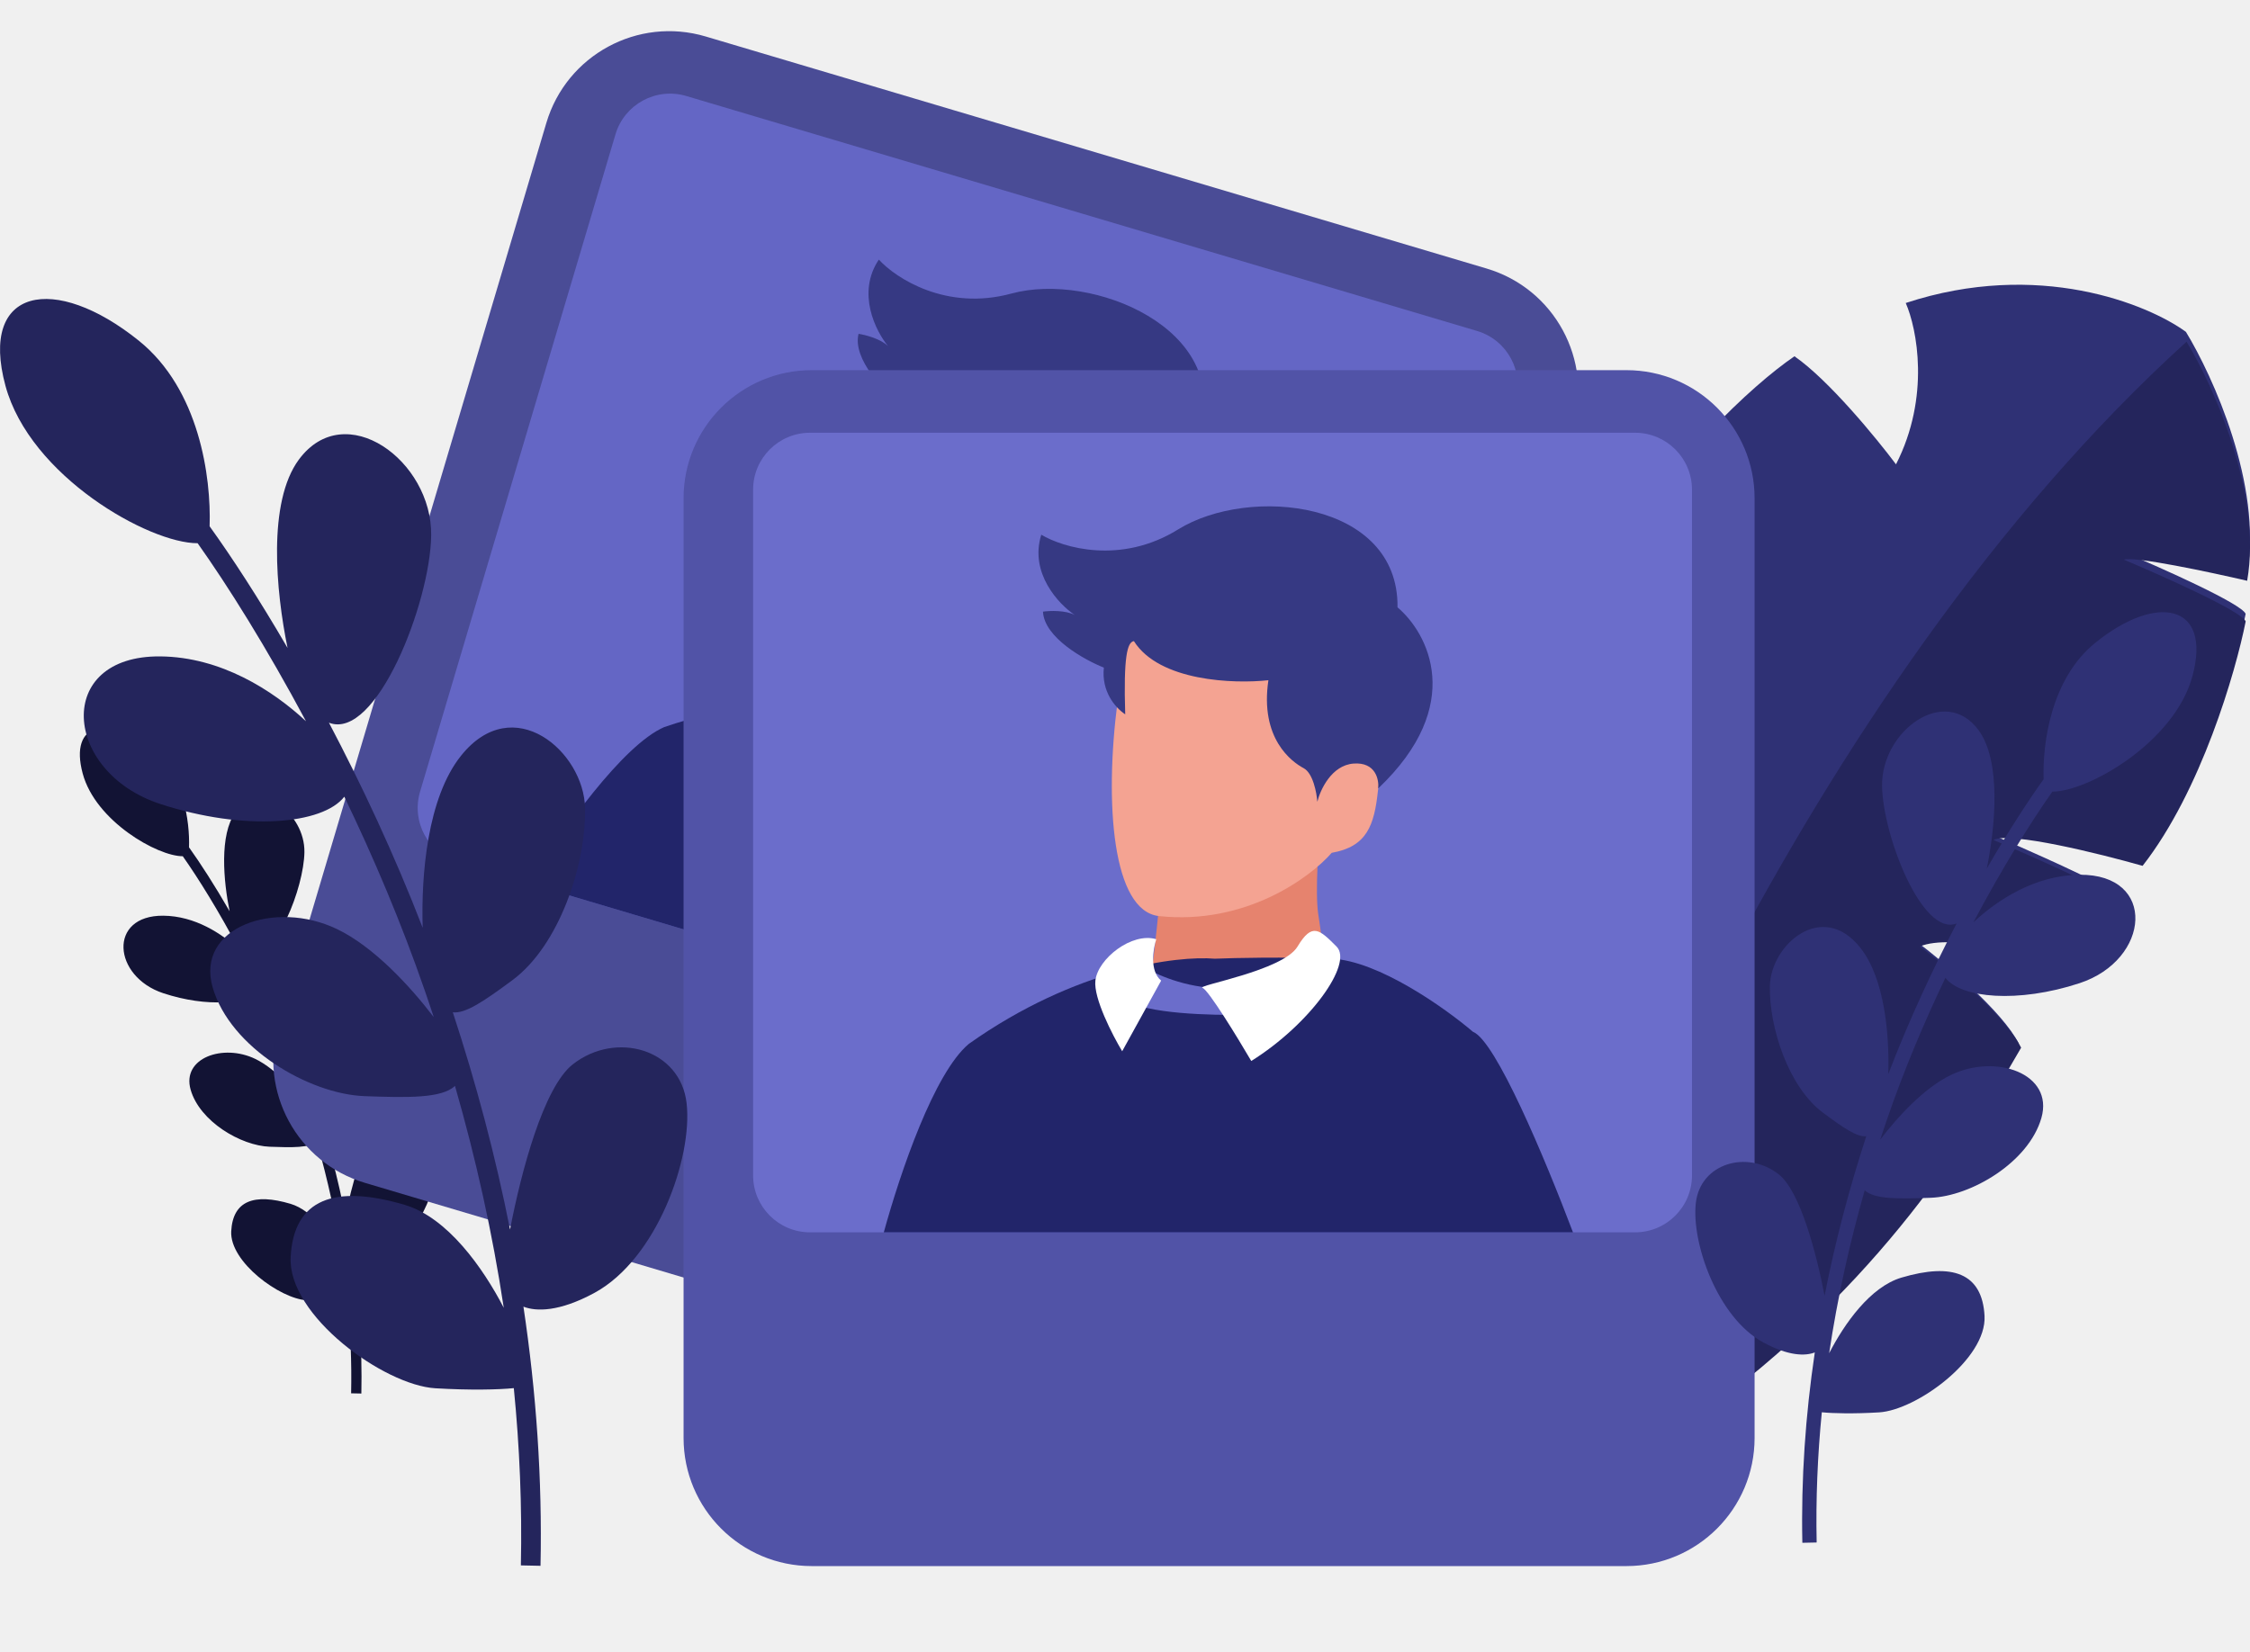
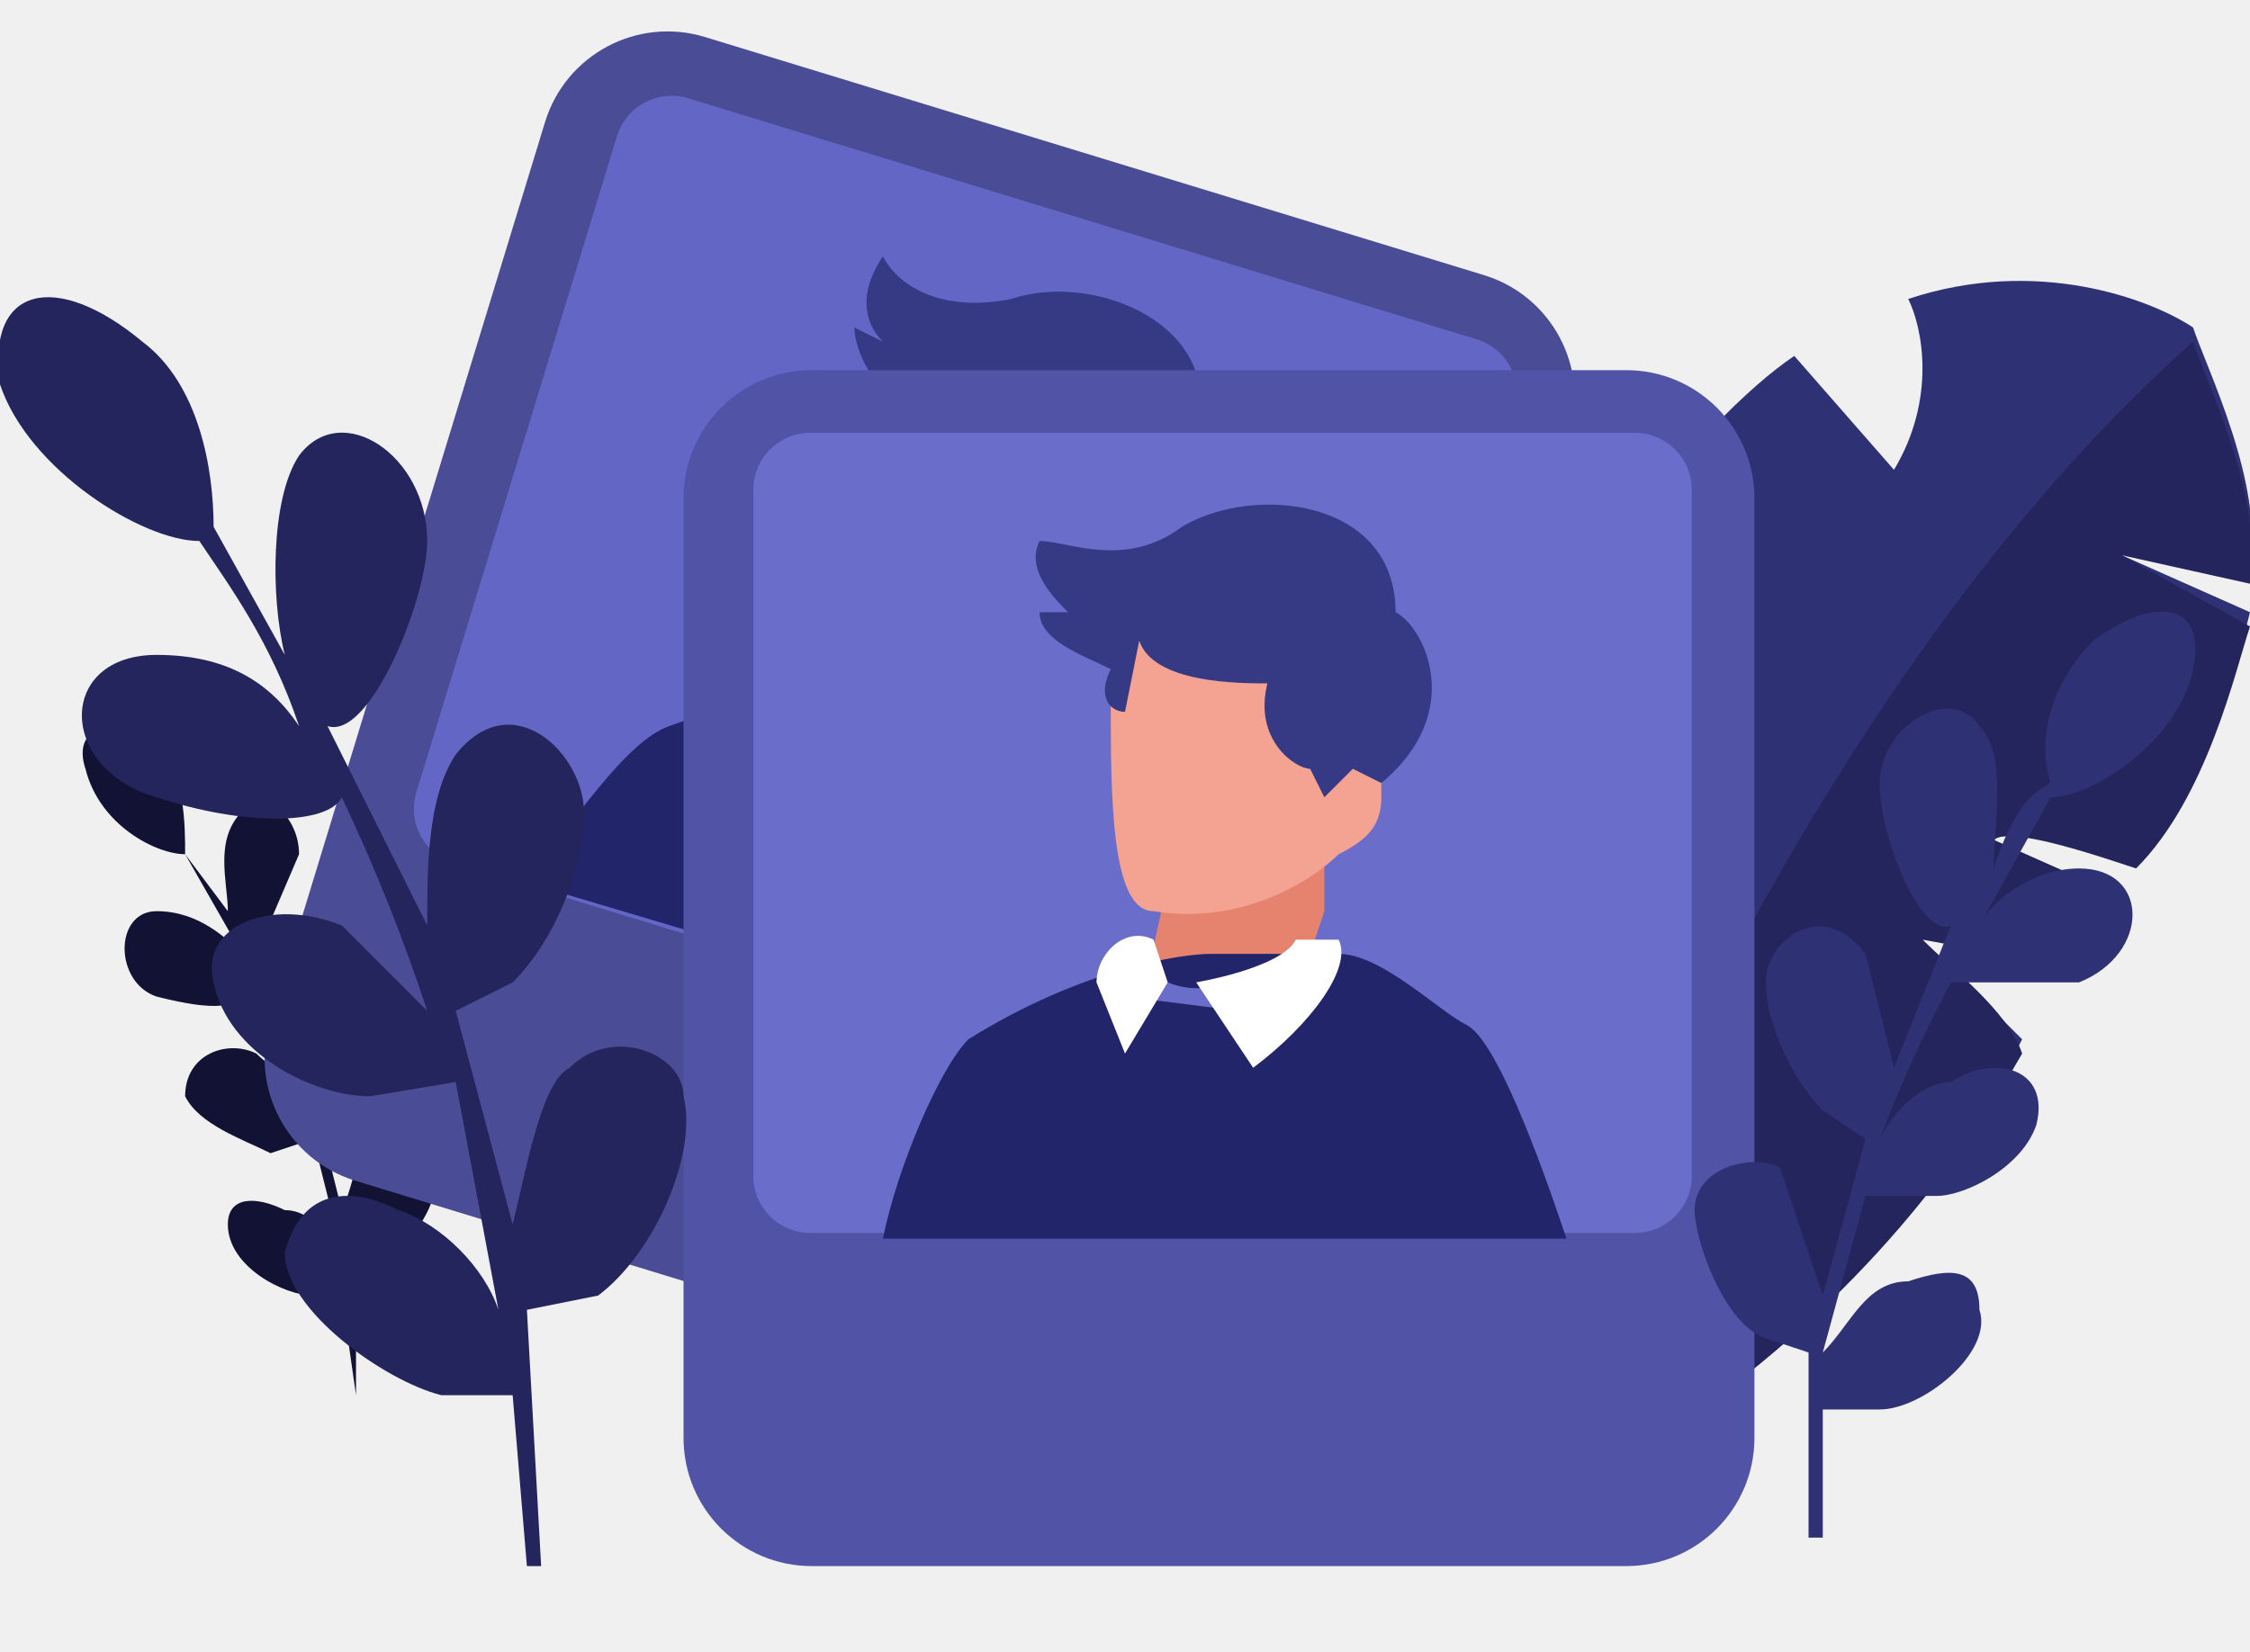
- <svg xmlns="http://www.w3.org/2000/svg" width="158" height="116" viewBox="0 0 158 116" fill="none">
+ <svg xmlns="http://www.w3.org/2000/svg" width="158" height="116" fill="none">
  <g clip-path="url(#guests0)">
-     <path d="M66.247 60.141C65.145 61.707 63.726 63.987 62.285 66.71C63.503 65.566 65.397 64.339 67.61 64.318C71.512 64.28 71.174 68.593 67.61 69.765C64.521 70.781 61.666 70.519 60.882 69.496C59.819 71.721 58.797 74.144 57.938 76.653C57.889 76.797 57.84 76.941 57.791 77.086C57.731 77.267 57.671 77.447 57.612 77.628C58.471 76.496 59.799 75.037 61.15 74.38C63.408 73.283 66.334 74.305 65.696 76.537C65.059 78.769 62.17 80.471 60.144 80.546C58.575 80.605 57.32 80.632 56.835 80.17C56.068 82.858 55.464 85.594 55.051 88.357C55.807 86.887 57.105 85.023 58.68 84.556C61.232 83.8 62.733 84.329 62.845 86.486C62.958 88.642 59.431 91.214 57.555 91.328C56.296 91.404 55.239 91.38 54.683 91.323C54.469 93.496 54.379 95.68 54.425 97.865L53.707 97.88C53.639 94.677 53.861 91.479 54.331 88.316C53.859 88.501 53.018 88.507 51.739 87.81C49.451 86.561 48.138 82.816 48.363 80.811C48.588 78.806 50.952 78.125 52.527 79.374C53.598 80.222 54.416 83.347 54.821 85.468C55.353 82.755 56.059 80.076 56.914 77.453C56.45 77.508 55.768 77.037 54.741 76.272C53.015 74.986 52.04 71.997 52.077 69.916C52.115 67.836 54.703 65.566 56.617 67.987C57.843 69.539 58.076 72.377 58.017 74.332C59.056 71.619 60.253 69.048 61.444 66.765C59.72 67.442 57.739 62.343 57.705 59.854C57.667 57.093 60.856 54.747 62.545 57.055C63.696 58.628 63.385 61.911 62.958 64.006C64.009 62.183 64.999 60.65 65.808 59.517C65.748 57.69 66.188 54.46 68.398 52.666C71.474 50.17 74.251 50.699 73.275 54.331C72.378 57.672 68.02 60.148 66.247 60.141Z" fill="#121334" />
-     <path d="M12.835 60.141C13.937 61.707 15.356 63.987 16.797 66.71C15.579 65.566 13.685 64.339 11.472 64.318C7.57 64.28 7.908 68.593 11.472 69.765C14.561 70.781 17.416 70.519 18.2 69.496C19.263 71.721 20.285 74.144 21.144 76.653C21.193 76.797 21.242 76.941 21.291 77.086C21.351 77.267 21.411 77.447 21.47 77.628C20.611 76.496 19.283 75.037 17.932 74.38C15.674 73.283 12.748 74.305 13.386 76.537C14.023 78.769 16.912 80.471 18.938 80.546C20.508 80.605 21.762 80.632 22.247 80.17C23.014 82.858 23.618 85.594 24.031 88.357C23.275 86.887 21.977 85.023 20.402 84.556C17.85 83.8 16.35 84.329 16.237 86.486C16.125 88.642 19.651 91.214 21.527 91.328C22.786 91.404 23.843 91.38 24.399 91.323C24.613 93.496 24.703 95.68 24.657 97.865L25.375 97.88C25.443 94.677 25.221 91.479 24.751 88.316C25.223 88.501 26.064 88.507 27.343 87.81C29.631 86.561 30.944 82.816 30.719 80.811C30.494 78.806 28.13 78.125 26.555 79.374C25.484 80.222 24.666 83.347 24.261 85.468C23.729 82.755 23.023 80.076 22.168 77.453C22.632 77.508 23.314 77.037 24.341 76.272C26.067 74.986 27.042 71.997 27.005 69.916C26.967 67.836 24.379 65.566 22.465 67.987C21.238 69.539 21.006 72.377 21.066 74.332C20.026 71.619 18.829 69.048 17.638 66.765C19.362 67.442 21.343 62.343 21.377 59.854C21.415 57.093 18.226 54.747 16.537 57.055C15.386 58.628 15.697 61.911 16.124 64.006C15.073 62.183 14.083 60.65 13.274 59.517C13.334 57.69 12.894 54.46 10.684 52.666C7.608 50.17 4.831 50.699 5.807 54.331C6.704 57.672 11.062 60.148 12.835 60.141Z" fill="#121334" />
-     <path d="M58.682 66.872C58.02 67.96 56.792 70.677 57.173 72.84C58.091 72.626 59.99 72.221 60.242 72.313C59.27 72.723 57.303 73.605 57.209 73.854C57.457 75.109 58.318 78.088 59.776 79.957C60.844 79.652 63.081 79.096 63.488 79.311C62.605 79.687 60.741 80.513 60.35 80.813C60.613 81.29 61.2 82.291 61.443 82.483C62.409 82.173 64.537 81.635 65.321 81.968C64.646 82.479 63.197 83.7 62.801 84.496C64.268 87.044 66.55 90.711 71.296 94.034C71.671 93.928 72.538 93.762 72.76 93.58C72.465 93.884 71.833 94.369 71.611 94.373C72.397 94.859 74.344 96.04 75.893 96.371C78.955 92.311 79.364 89.133 79.185 88.052C78.348 87.963 75.841 87.079 74.692 86.648C75.431 86.767 77.693 86.111 78.731 85.768C78.82 85.66 78.728 85.215 78.672 85.005C78.351 85.112 76.562 85.285 75.488 85.378C76.25 85.259 77.809 84.729 78.584 84.444C75.692 74.53 70.545 69.001 68.333 67.476C67.49 68.063 66.313 69.504 65.829 70.151C64.978 68.475 65.315 66.79 65.589 66.157C62.322 65.077 59.623 66.184 58.682 66.872Z" fill="#24255C" />
-     <path d="M58.667 66.711C68.128 75.463 73.967 90.131 75.703 96.371C74.169 96.039 72.242 94.851 71.465 94.362C71.684 94.358 72.31 93.871 72.601 93.565C72.382 93.748 71.524 93.915 71.153 94.022C66.455 90.68 64.196 86.994 62.744 84.432C63.136 83.631 64.57 82.404 65.238 81.89C64.463 81.555 62.356 82.096 61.4 82.407C61.159 82.214 60.579 81.208 60.318 80.729C60.705 80.427 62.55 79.596 63.424 79.218C63.021 79.002 60.807 79.561 59.75 79.867C58.307 77.988 57.455 74.993 57.21 73.731C57.302 73.481 59.249 72.594 60.212 72.182C59.962 72.089 58.082 72.497 57.173 72.712C56.797 70.537 58.012 67.805 58.667 66.711Z" fill="#2F3175" />
-     <path d="M153.5 23.31C155.384 26.397 158.882 34.106 157.798 40.242C155.183 39.635 149.775 38.486 149.056 38.747C151.824 39.91 157.427 42.414 157.694 43.118C156.987 46.68 154.535 55.13 150.383 60.432C147.342 59.568 140.97 57.992 139.811 58.6C142.327 59.666 147.636 62.011 148.748 62.862C148 64.214 146.329 67.054 145.636 67.599C142.884 66.719 136.823 65.195 134.591 66.14C136.514 67.588 140.641 71.051 141.769 73.312C137.59 80.54 131.09 90.942 117.571 100.371C116.503 100.069 114.036 99.599 113.404 99.081C114.242 99.945 116.043 101.32 116.674 101.331C114.438 102.712 108.893 106.063 104.479 107C95.758 95.481 94.594 86.467 95.103 83.4C97.487 83.148 104.629 80.638 107.902 79.415C105.795 79.754 99.354 77.893 96.397 76.921C96.144 76.612 96.404 75.349 96.566 74.756C97.479 75.06 102.574 75.55 105.633 75.812C103.462 75.476 99.022 73.972 96.814 73.163C105.053 45.036 119.712 29.351 126.011 25.024C128.413 26.688 131.766 30.777 133.142 32.614C135.567 27.86 134.609 23.078 133.826 21.282C143.132 18.219 150.82 21.358 153.5 23.31Z" fill="#2F3175" />
-     <path d="M153.544 24C126.585 48.49 109.95 89.538 105.002 107C109.373 106.071 114.864 102.747 117.078 101.378C116.454 101.367 114.67 100.003 113.84 99.147C114.466 99.66 116.909 100.126 117.967 100.425C131.353 91.075 137.789 80.758 141.928 73.59C140.81 71.348 136.724 67.913 134.82 66.477C137.03 65.54 143.032 67.051 145.757 67.924C146.443 67.383 148.097 64.567 148.839 63.226C147.737 62.383 142.48 60.057 139.989 58.999C141.137 58.396 147.446 59.959 150.458 60.816C154.569 55.558 156.997 47.178 157.697 43.645C157.433 42.946 151.885 40.464 149.143 39.31C149.855 39.051 155.211 40.191 157.8 40.793C158.873 34.708 155.41 27.062 153.544 24Z" fill="#24255C" />
-     <path d="M76.137 58.298C77.635 58.68 86.836 50.283 86.269 41.568C85.703 32.852 78.563 36.46 76.505 40.874C74.447 45.287 72.561 52.836 76.137 58.298ZM76.137 58.298C75.322 61.024 74.409 64.656 73.614 68.771M72.243 77.521C72.719 74.799 75.259 68.419 81.613 64.684C89.556 60.015 89.941 69.345 85.01 74.674C79.706 80.405 72.305 82.123 72.243 77.521ZM72.243 77.521C72.433 75.921 72.656 74.346 72.9 72.812M72.243 77.521C71.688 82.204 71.406 87.097 71.63 91.744M73.614 68.771C73.362 70.074 73.122 71.426 72.9 72.812M73.614 68.771C73.255 63.869 71.025 53.917 64.979 53.323C57.421 52.58 59.369 63.162 62.655 67.348C65.941 71.533 71.171 75.398 72.9 72.812M71.63 91.744C69.967 86.543 65.404 76.461 60.448 77.744C54.254 79.347 55.607 89.252 61.999 93.468C67.113 96.841 70.848 96.984 72.077 96.633M71.63 91.744C71.71 93.413 71.855 95.049 72.077 96.633M72.077 96.633C72.978 92.085 77.517 79.783 86.171 82.646C90.046 83.928 88.054 88.501 82.607 93.663C78.343 97.705 73.503 101.204 72.861 100.746M72.077 96.633C72.275 98.051 72.534 99.427 72.861 100.746M72.861 100.746C73.393 102.889 74.106 104.88 75.033 106.656" stroke="#D7D9FA" stroke-width="2" stroke-linecap="round" stroke-linejoin="round" />
-     <rect x="40.932" width="75.209" height="84" rx="9" transform="rotate(16.5521 40.9316 0)" fill="#4A4C96" />
-     <rect x="44.359" y="5.604" width="65.93" height="56.163" rx="4" transform="rotate(16.5521 44.3594 5.60449)" fill="#6466C5" />
-     <path d="M59.344 52.064C58.352 53.772 54.578 59.558 56.881 60.255C59.025 58.896 71 52.601 71.726 52.33C72.452 52.059 72.563 50.729 72.772 49.281C72.98 47.833 74.236 44.373 75.002 42.668L62.877 43.935C62.03 46.075 60.138 50.697 59.344 52.064Z" fill="#E6836E" />
-     <path d="M62.013 46.269C67.629 48.612 72.944 46.707 74.9 45.462C77.4 45.756 78.318 44.453 79.249 42.219C80.389 39.847 81.739 35.202 82.272 33.176L64.016 21.254C64.836 22.283 65.884 25.668 63.521 30.976C60.566 37.611 58.981 45.005 62.013 46.269Z" fill="#F4A392" />
-     <path d="M63.267 28.436C62.628 29.968 63.206 31.331 63.769 32.008C64.803 28.094 65.351 27.182 65.821 27.253C66.724 30.477 71.71 32.145 74.091 32.576C72.334 36.339 74.036 38.547 74.7 39.199C75.232 39.72 75.09 41.109 74.952 41.739C75.391 40.985 76.647 39.561 78.158 39.891C79.668 40.222 79.558 41.474 79.314 42.06C86.922 38.19 85.767 32.575 84.239 30.252C86.462 23.124 76.729 19.065 71.023 20.619C66.458 21.862 62.915 19.548 61.714 18.235C60.139 20.575 61.491 23.262 62.364 24.313C61.832 23.791 60.759 23.519 60.289 23.448C59.853 25.214 62.092 27.509 63.267 28.436Z" fill="#363983" />
-     <path d="M72.778 52.592C75.887 53.658 79.438 58.2 80.826 60.337C82.179 61.387 83.14 70.312 83.545 75.842L37.156 62.054C39.504 58.292 43.727 52.343 46.642 51.07C55.377 48.098 62.459 49.287 64.908 50.253C66.236 50.588 69.669 51.525 72.778 52.592Z" fill="#22256A" />
-     <path d="M58.177 51.286C59.085 52.555 63.607 54.03 65.755 54.609C66.551 54.131 67.543 53.035 65.143 52.464C62.743 51.893 60.796 50.28 60.122 49.544C59.096 49.596 57.27 50.017 58.177 51.286Z" fill="#363983" />
-     <path d="M63.502 51.977C63.857 52.225 64.862 56.009 65.32 57.87C69.986 56.58 74.155 53.358 73.348 51.87L73.348 51.869C72.542 50.381 72.196 49.743 70.725 51.09C69.254 52.437 63.059 51.667 63.502 51.977Z" fill="white" />
-     <path d="M56.825 54.632L60.861 50.656C60.269 49.767 60.948 48.362 61.362 47.772C59.868 46.792 57.037 47.914 56.434 49.341C55.952 50.482 56.493 53.344 56.825 54.632Z" fill="white" />
-     <rect x="48.002" y="26" width="75.209" height="84" rx="9" fill="#5153A7" />
-     <rect x="52.885" y="30.395" width="65.93" height="56.163" rx="4" fill="#6B6DCB" />
-     <path d="M80.486 70.659C80.022 72.579 78.053 79.201 80.459 79.213C82.126 77.299 91.812 67.854 92.431 67.388C93.049 66.921 92.777 65.614 92.564 64.167C92.352 62.72 92.57 59.045 92.818 57.192L81.556 61.861C81.355 64.154 80.858 69.124 80.486 70.659Z" fill="#E6836E" />
-     <path d="M81.392 64.345C87.443 64.991 91.995 61.651 93.515 59.901C95.995 59.47 96.504 57.959 96.761 55.552C97.177 52.954 97.148 48.117 97.082 46.024L76.186 39.796C77.265 40.549 79.234 43.494 78.481 49.256C77.539 56.458 78.126 63.997 81.392 64.345Z" fill="#F4A392" />
-     <path d="M77.515 46.893C77.339 48.544 78.282 49.686 79.015 50.174C78.89 46.127 79.156 45.098 79.626 45.032C81.411 47.865 86.666 48.043 89.07 47.778C88.458 51.885 90.718 53.517 91.541 53.953C92.2 54.301 92.459 55.673 92.506 56.316C92.713 55.468 93.511 53.745 95.053 53.632C96.595 53.518 96.846 54.75 96.779 55.38C102.969 49.503 100.263 44.451 98.136 42.659C98.236 35.194 87.75 34.075 82.723 37.19C78.702 39.682 74.646 38.473 73.121 37.557C72.278 40.249 74.339 42.44 75.475 43.198C74.817 42.85 73.711 42.894 73.24 42.96C73.325 44.777 76.126 46.339 77.515 46.893Z" fill="#363983" />
-     <path d="M93.513 67.339C96.797 67.476 101.495 70.817 103.433 72.471C105.03 73.092 108.494 81.373 110.458 86.558H62.062C63.242 82.283 65.595 75.377 68.026 73.326C75.552 67.989 82.68 67.111 85.302 67.339C86.671 67.282 90.228 67.202 93.513 67.339Z" fill="#22256A" />
-     <path d="M79.145 70.247C80.377 71.205 85.132 71.33 87.356 71.273C87.983 70.589 88.621 69.255 86.158 69.392C83.695 69.529 81.369 68.537 80.514 68.023C79.544 68.365 77.914 69.289 79.145 70.247Z" fill="#6B6DCB" />
-     <path d="M84.446 69.391C84.857 69.528 86.898 72.869 87.867 74.523C91.973 71.957 95.051 67.681 93.854 66.484L93.853 66.483C92.656 65.286 92.143 64.773 91.117 66.484C90.091 68.194 83.933 69.22 84.446 69.391Z" fill="white" />
-     <path d="M78.802 73.839L81.538 68.878C80.717 68.194 80.968 66.655 81.196 65.97C79.486 65.457 77.091 67.339 76.92 68.878C76.783 70.11 78.117 72.698 78.802 73.839Z" fill="white" />
-     <path d="M144.122 55.602C142.579 57.791 140.593 60.979 138.574 64.786C140.28 63.187 142.931 61.472 146.03 61.442C151.492 61.389 151.02 67.418 146.03 69.058C141.706 70.478 137.709 70.112 136.611 68.681C135.123 71.792 133.692 75.18 132.489 78.688C132.42 78.889 132.352 79.09 132.284 79.293C132.199 79.545 132.115 79.798 132.033 80.05C133.235 78.468 135.094 76.428 136.986 75.51C140.147 73.976 144.244 75.404 143.351 78.525C142.458 81.645 138.413 84.025 135.577 84.131C133.38 84.213 131.624 84.25 130.944 83.604C129.871 87.362 129.025 91.188 128.447 95.05C129.506 92.995 131.324 90.39 133.528 89.737C137.1 88.679 139.201 89.419 139.359 92.434C139.516 95.449 134.579 99.045 131.953 99.204C130.191 99.31 128.71 99.277 127.932 99.196C127.633 102.235 127.506 105.288 127.57 108.343L126.565 108.364C126.471 103.887 126.782 99.415 127.439 94.993C126.779 95.252 125.602 95.26 123.811 94.285C120.607 92.54 118.769 87.304 119.084 84.501C119.399 81.698 122.708 80.746 124.914 82.491C126.413 83.677 127.558 88.046 128.126 91.011C128.869 87.218 129.859 83.473 131.055 79.805C130.405 79.882 129.451 79.225 128.013 78.154C125.597 76.356 124.231 72.178 124.284 69.269C124.336 66.36 127.961 63.187 130.639 66.572C132.357 68.742 132.682 72.709 132.599 75.443C134.055 71.65 135.73 68.055 137.397 64.864C134.984 65.809 132.21 58.68 132.163 55.201C132.11 51.34 136.575 48.061 138.939 51.287C140.55 53.486 140.114 58.077 139.517 61.005C140.988 58.457 142.375 56.314 143.508 54.73C143.423 52.175 144.038 47.66 147.133 45.152C151.44 41.662 155.327 42.402 153.961 47.48C152.705 52.15 146.604 55.612 144.122 55.602Z" fill="#2F3175" />
-     <path d="M13.878 38.155C15.993 41.136 18.718 45.475 21.486 50.658C19.146 48.481 15.511 46.146 11.261 46.105C3.77 46.033 4.418 54.241 11.261 56.473C17.192 58.407 22.673 57.908 24.178 55.96C26.219 60.195 28.182 64.807 29.831 69.582C29.926 69.856 30.02 70.131 30.113 70.406C30.229 70.75 30.344 71.093 30.457 71.438C28.809 69.283 26.259 66.506 23.665 65.257C19.329 63.169 13.711 65.112 14.935 69.36C16.16 73.608 21.707 76.848 25.597 76.992C28.61 77.103 31.017 77.154 31.95 76.275C33.422 81.391 34.582 86.599 35.375 91.857C33.923 89.059 31.43 85.513 28.406 84.624C23.508 83.184 20.626 84.192 20.41 88.296C20.194 92.399 26.965 97.295 30.567 97.511C32.984 97.656 35.014 97.611 36.081 97.501C36.491 101.637 36.665 105.794 36.577 109.952L37.956 109.981C38.085 103.886 37.658 97.798 36.757 91.779C37.663 92.132 39.277 92.143 41.733 90.816C46.127 88.439 48.648 81.312 48.216 77.496C47.784 73.68 43.245 72.384 40.22 74.76C38.165 76.374 36.593 82.323 35.816 86.359C34.795 81.195 33.439 76.097 31.798 71.104C32.689 71.209 33.998 70.313 35.97 68.856C39.283 66.408 41.156 60.721 41.084 56.761C41.012 52.801 36.042 48.481 32.368 53.089C30.013 56.043 29.567 61.444 29.681 65.165C27.684 60.001 25.387 55.107 23.1 50.763C26.41 52.051 30.214 42.346 30.279 37.609C30.351 32.354 24.228 27.89 20.986 32.282C18.777 35.275 19.374 41.525 20.193 45.511C18.175 42.042 16.274 39.124 14.72 36.968C14.836 33.49 13.992 27.344 9.749 23.93C3.842 19.178 -1.489 20.186 0.384 27.098C2.107 33.456 10.474 38.169 13.878 38.155Z" fill="#24255C" />
+     <path d="M66 60l-4 7c2-1 3-3 6-3 4 0 3 5 0 6s-6 1-7-1a67 67 0 00-3 9c0-2 2-3 3-4 2-1 5 0 5 3-1 2-4 3-6 4l-3-1-2 8c1-1 2-3 4-3 2-1 4-1 4 1 0 3-4 5-5 5h-3l-1 7V88h-2c-3-1-4-5-4-7 1-2 3-3 5-2l2 6 2-8c-1 1-1 0-2-1-2-1-3-4-3-6s3-4 5-2l1 6 3-7-3-7c0-3 3-5 5-3v7l3-4c0-2 0-6 2-7 3-3 6-2 5 1-1 4-5 6-7 6zM13 60l4 7c-1-1-3-3-6-3s-3 5 0 6c4 1 6 1 7-1a67 67 0 013 9c0-2-2-3-3-4-2-1-5 0-5 3 1 2 4 3 6 4l3-1 2 8c-1-1-2-3-4-3-2-1-4-1-4 1 0 3 4 5 6 5h2l1 7V88h2c3-1 4-5 4-7-1-2-3-3-4-2-2 1-2 4-3 6l-2-8c1 1 1 0 2-1 2-1 3-4 3-6s-3-4-5-2l-1 6-3-7 3-7c0-3-3-5-4-3-2 2-1 5-1 7l-3-4c0-2 0-6-2-7-3-3-6-2-5 1 1 4 5 6 7 6z" fill="#121334" />
+     <path d="M59 67l-2 6 3-1-3 2 3 6 3-1-3 2 1 1h4l-2 2c1 3 4 7 8 10h2-1l4 2c3-4 3-7 3-8l-4-1 4-1v-1h-4l4-1c-3-9-8-15-11-17l-2 3v-4c-4-1-6 0-7 1z" fill="#24255C" />
+     <path d="M59 67c9 8 15 23 17 29l-5-2h2-2c-5-3-7-7-8-10l2-2h-4l-1-1 3-2-3 1-3-6 3-2-3 1 2-6zM154 23c1 3 5 11 4 17-3 0-8-2-9-1l9 4c-1 4-3 12-8 17-3 0-9-2-10-1l9 4-3 5c-3-1-9-3-11-2l7 7c-4 8-11 18-24 27l-5-1 4 2c-3 2-8 5-13 6-8-12-9-21-9-24 2 0 10-2 13-4-2 1-9-1-12-2l1-2 9 1-9-3c8-28 23-44 29-48l7 8c3-5 2-10 1-12 9-3 17 0 20 2z" fill="#2F3175" />
+     <path d="M154 24c-27 24-44 66-49 83l12-6-3-2 4 1c13-9 20-19 24-26-1-3-5-6-7-8l11 2 3-5-9-4c1-1 7 1 10 2 5-5 7-14 8-17l-9-5 9 2c1-6-3-14-4-17z" fill="#24255C" />
+     <path d="M76 58c2 1 11-8 10-16 0-9-7-6-9-1-3 4-4 12-1 17zm0 0l-2 11m-2 9c1-3 3-10 10-13 8-5 8 4 3 10-5 5-13 7-13 3zm0 0l1-5m-1 5v14m2-23l-1 4m1-4c-1-5-3-15-9-16-8 0-6 10-2 14 3 5 8 8 10 6m-1 19c-2-5-7-16-12-14-6 1-4 11 2 15 5 4 9 4 10 4m0-5v5m0 0c1-5 6-17 14-14 4 1 2 6-3 11l-10 7m-1-4l1 4m0 0l2 6" stroke="#D7D9FA" stroke-width="2" stroke-linecap="round" stroke-linejoin="round" />
+     <rect x="40.9" width="75.2" height="84" rx="9" transform="rotate(17 41 0)" fill="#4A4C96" />
+     <rect x="44.4" y="5.6" width="65.9" height="56.2" rx="4" transform="rotate(17 44 6)" fill="#6466C5" />
+     <path d="M59 52c-1 2-4 8-2 8l15-8 1-3 2-6-12 1-4 8z" fill="#E6836E" />
+     <path d="M62 46c6 3 11 1 13-1 2 1 3-1 4-3l3-9-18-12c1 1 2 5 0 10-3 7-5 14-2 15z" fill="#F4A392" />
+     <path d="M63 28l1 4 2-5c1 3 6 5 8 6-2 3 0 6 1 6v3l3-2c2 0 2 1 1 2 8-4 7-9 5-12 2-7-7-11-13-9-5 1-8-1-9-3-2 3-1 5 0 6l-2-1c0 2 2 5 3 5z" fill="#363983" />
+     <path d="M73 53c3 1 6 5 8 7l3 16-47-14c3-4 7-10 10-11 8-3 15-2 18-1l8 3z" fill="#22256A" />
+     <path d="M58 51c1 2 6 3 8 4 1-1 2-2-1-3l-5-2c-1 0-3 0-2 1z" fill="#363983" />
+     <path d="M64 52l1 6c5-1 9-5 8-6 0-2-1-2-2-1l-7 1zM57 55l4-4v-3c-1-1-4 0-5 1l1 6z" fill="#fff" />
+     <rect x="48" y="26" width="75.2" height="84" rx="9" fill="#5153A7" />
+     <rect x="52.9" y="30.4" width="65.9" height="56.2" rx="4" fill="#6B6DCB" />
+     <path d="M80 71c0 2-2 8 0 8l12-12 1-3v-7l-11 5-2 9z" fill="#E6836E" />
+     <path d="M81 64c6 1 11-2 13-4 2-1 3-2 3-4V46l-21-6c1 1 3 3 2 9 0 7 0 15 3 15z" fill="#F4A392" />
+     <path d="M78 47c-1 2 0 3 1 3l1-5c1 3 7 3 9 3-1 4 2 6 3 6l1 2 2-2 2 1c6-5 3-11 1-12 0-8-10-9-15-6-4 3-8 1-10 1-1 2 1 4 2 5h-2c0 2 3 3 5 4z" fill="#363983" />
+     <path d="M94 67c3 0 7 4 9 5s5 9 7 15H62c1-5 4-12 6-14 8-5 15-6 17-6h9z" fill="#22256A" />
+     <path d="M79 70l8 1c1 0 2-2-1-2-2 1-5 0-5-1-1 0-3 1-2 2z" fill="#6B6DCB" />
+     <path d="M84 69l4 6c4-3 7-7 6-9h-3c-1 2-7 3-7 3zM79 74l3-5-1-3c-2-1-4 1-4 3l2 5z" fill="#fff" />
+     <path d="M144 56l-5 9c1-2 4-4 7-4 5 0 5 6 0 8h-9a94 94 0 00-5 11c1-2 3-4 5-4 3-2 7-1 6 3-1 3-5 5-7 5h-5l-3 11c2-2 3-5 6-5 3-1 5-1 5 2 1 3-4 7-7 7h-4v9h-1V95l-3-1c-3-1-5-7-5-9 0-3 4-4 6-3l3 9 3-11-3-2c-2-2-4-6-4-9s4-6 7-2l2 8 4-10c-2 1-5-6-5-10s5-7 7-4c2 2 1 7 1 10 1-3 2-5 4-6-1-3 0-7 3-10 4-3 8-3 7 2s-7 9-10 9z" fill="#2F3175" />
+     <path d="M14 38c2 3 5 7 7 13-2-3-5-5-10-5-7 0-7 8 0 10 6 2 12 2 13 0a128 128 0 016 15l-6-6c-5-2-10 0-9 4 1 5 7 8 11 8l6-1 3 16c-1-3-4-6-7-7-4-2-7-1-8 3 0 4 7 9 11 10h5l1 12h1l-1-18 5-1c4-3 7-10 6-14 0-3-5-5-8-2-2 1-3 7-4 11l-4-15 4-2c3-3 5-8 5-12s-5-9-9-4c-2 3-2 8-2 12l-7-14c3 1 7-9 7-13 0-6-6-10-9-6-2 3-2 10-1 14l-5-9c0-4-1-10-5-13-6-5-11-4-10 3 2 6 10 11 14 11z" fill="#24255C" />
  </g>
  <defs>
    <clipPath id="guests0">
-       <rect width="158" height="116" fill="white" />
+       <path fill="#fff" d="M0 0h158v116H0z" />
    </clipPath>
  </defs>
</svg>
